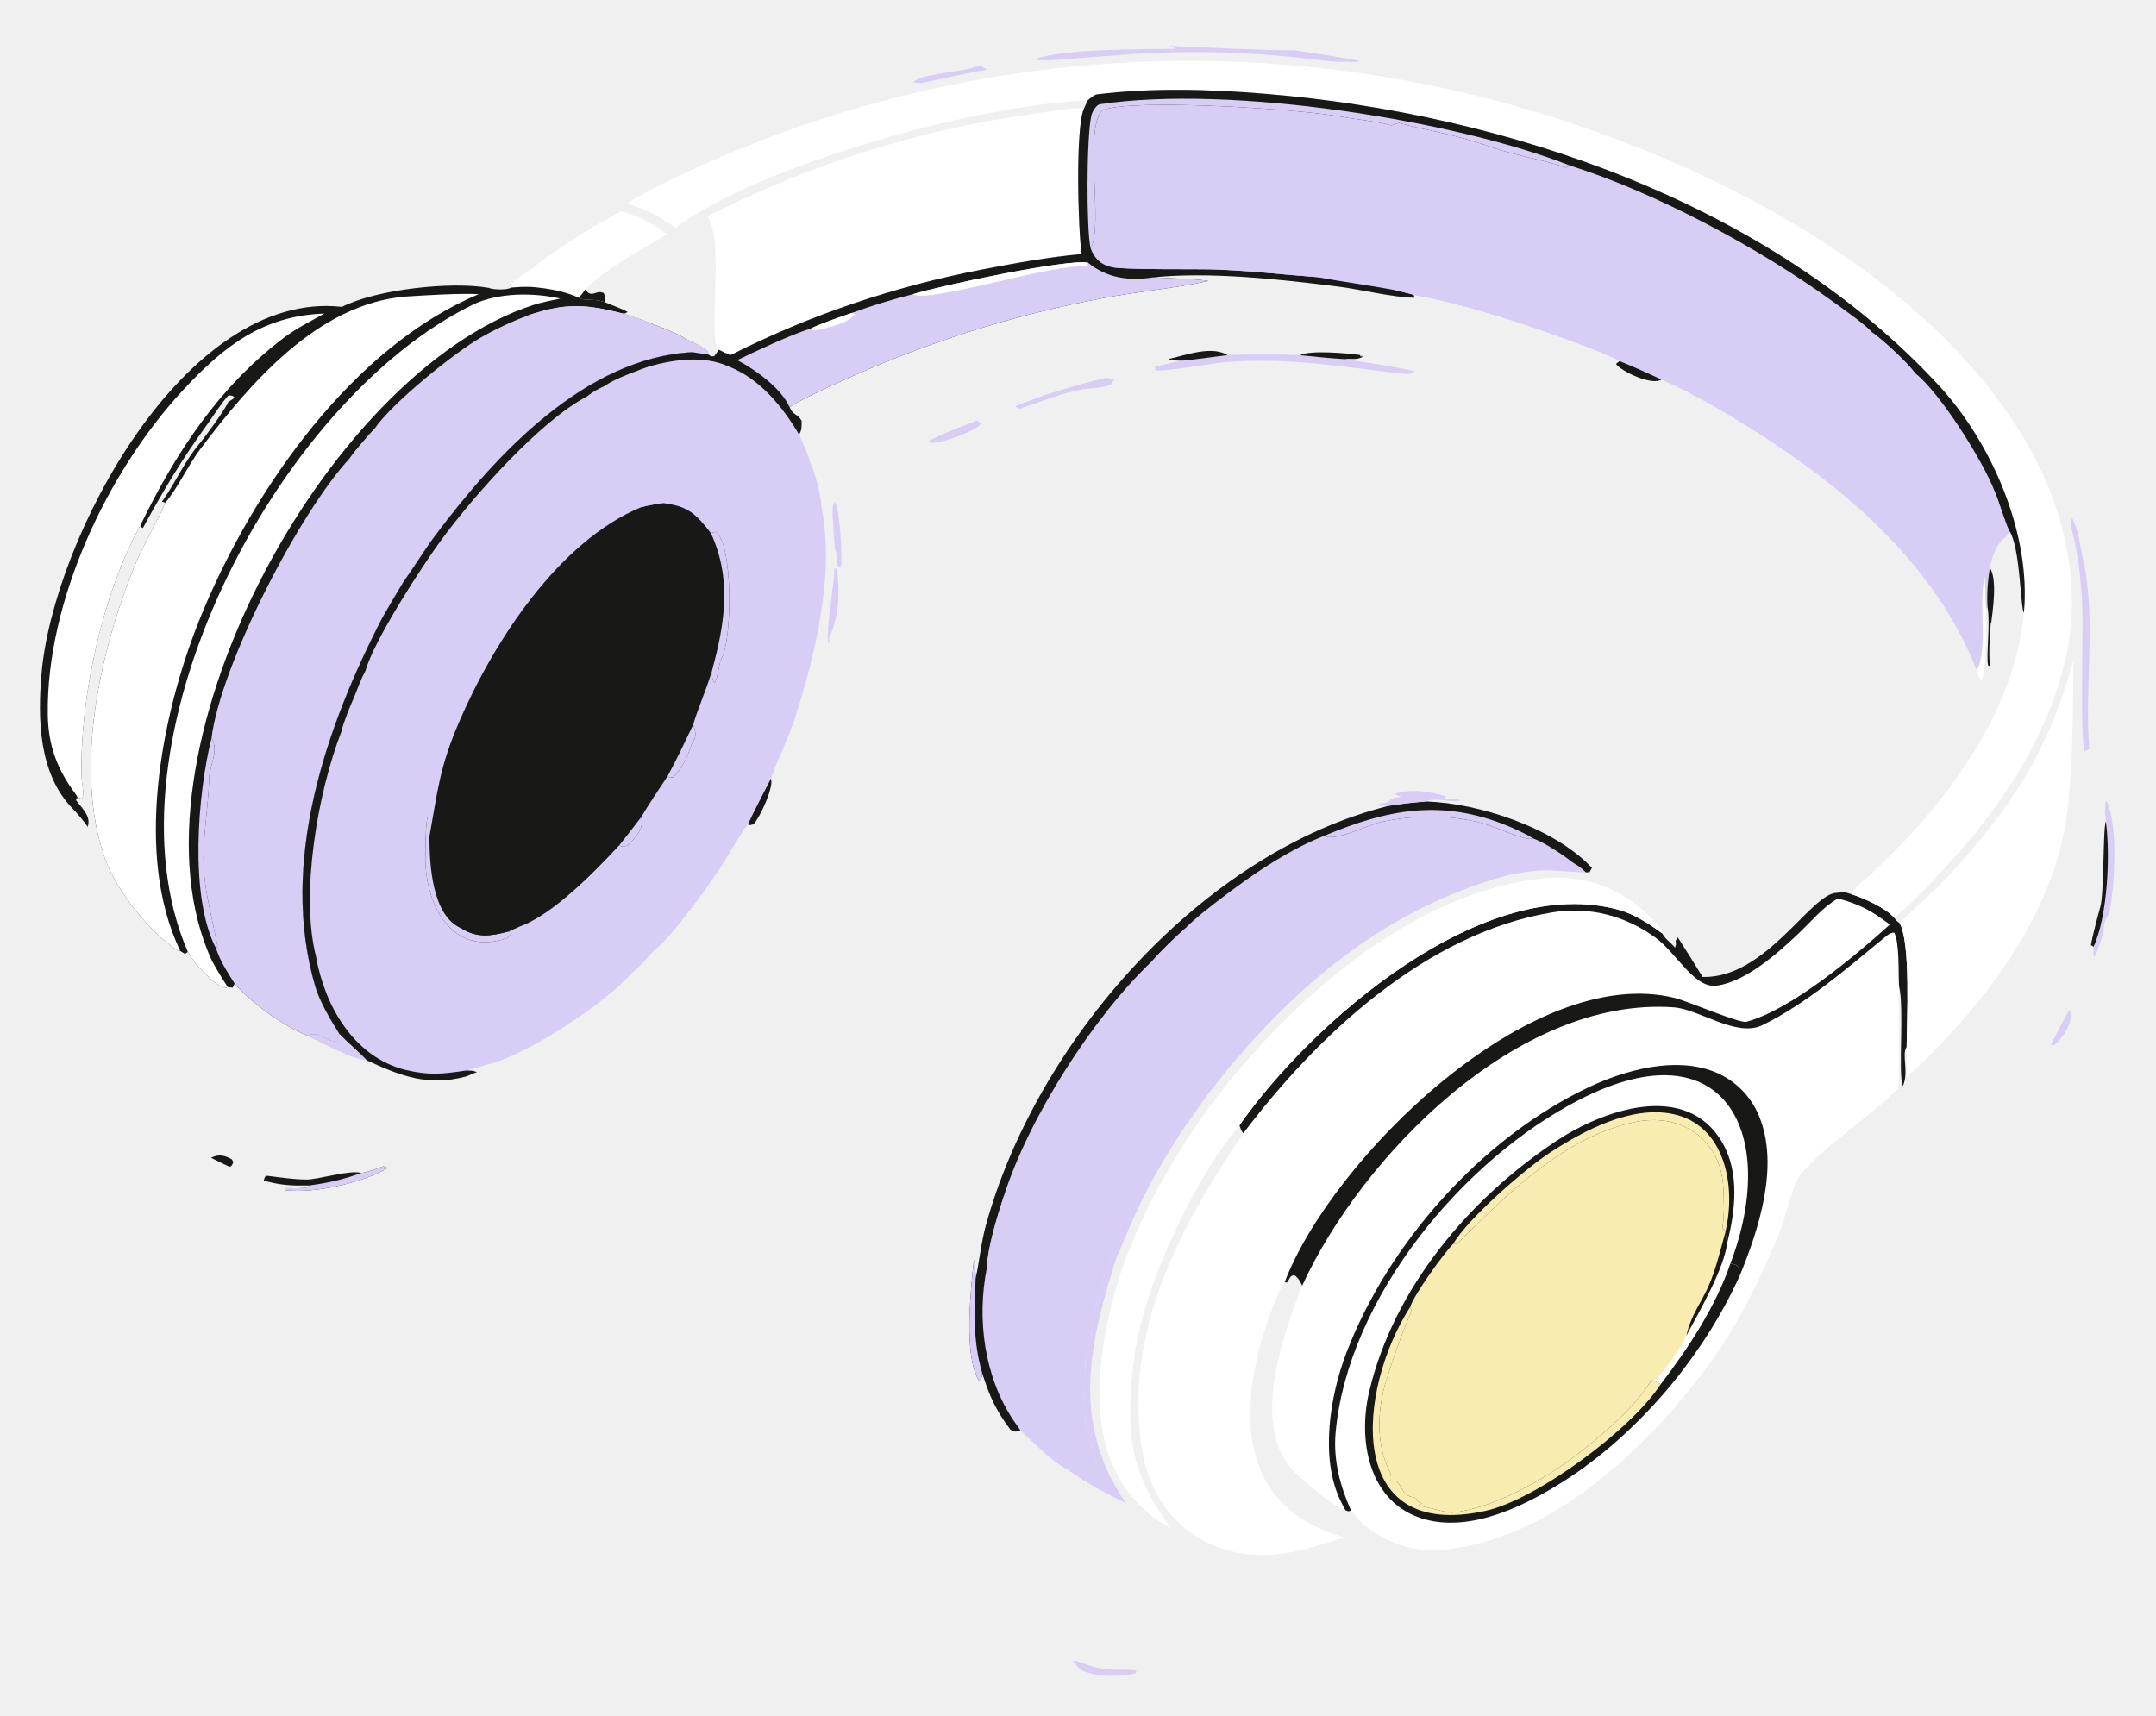
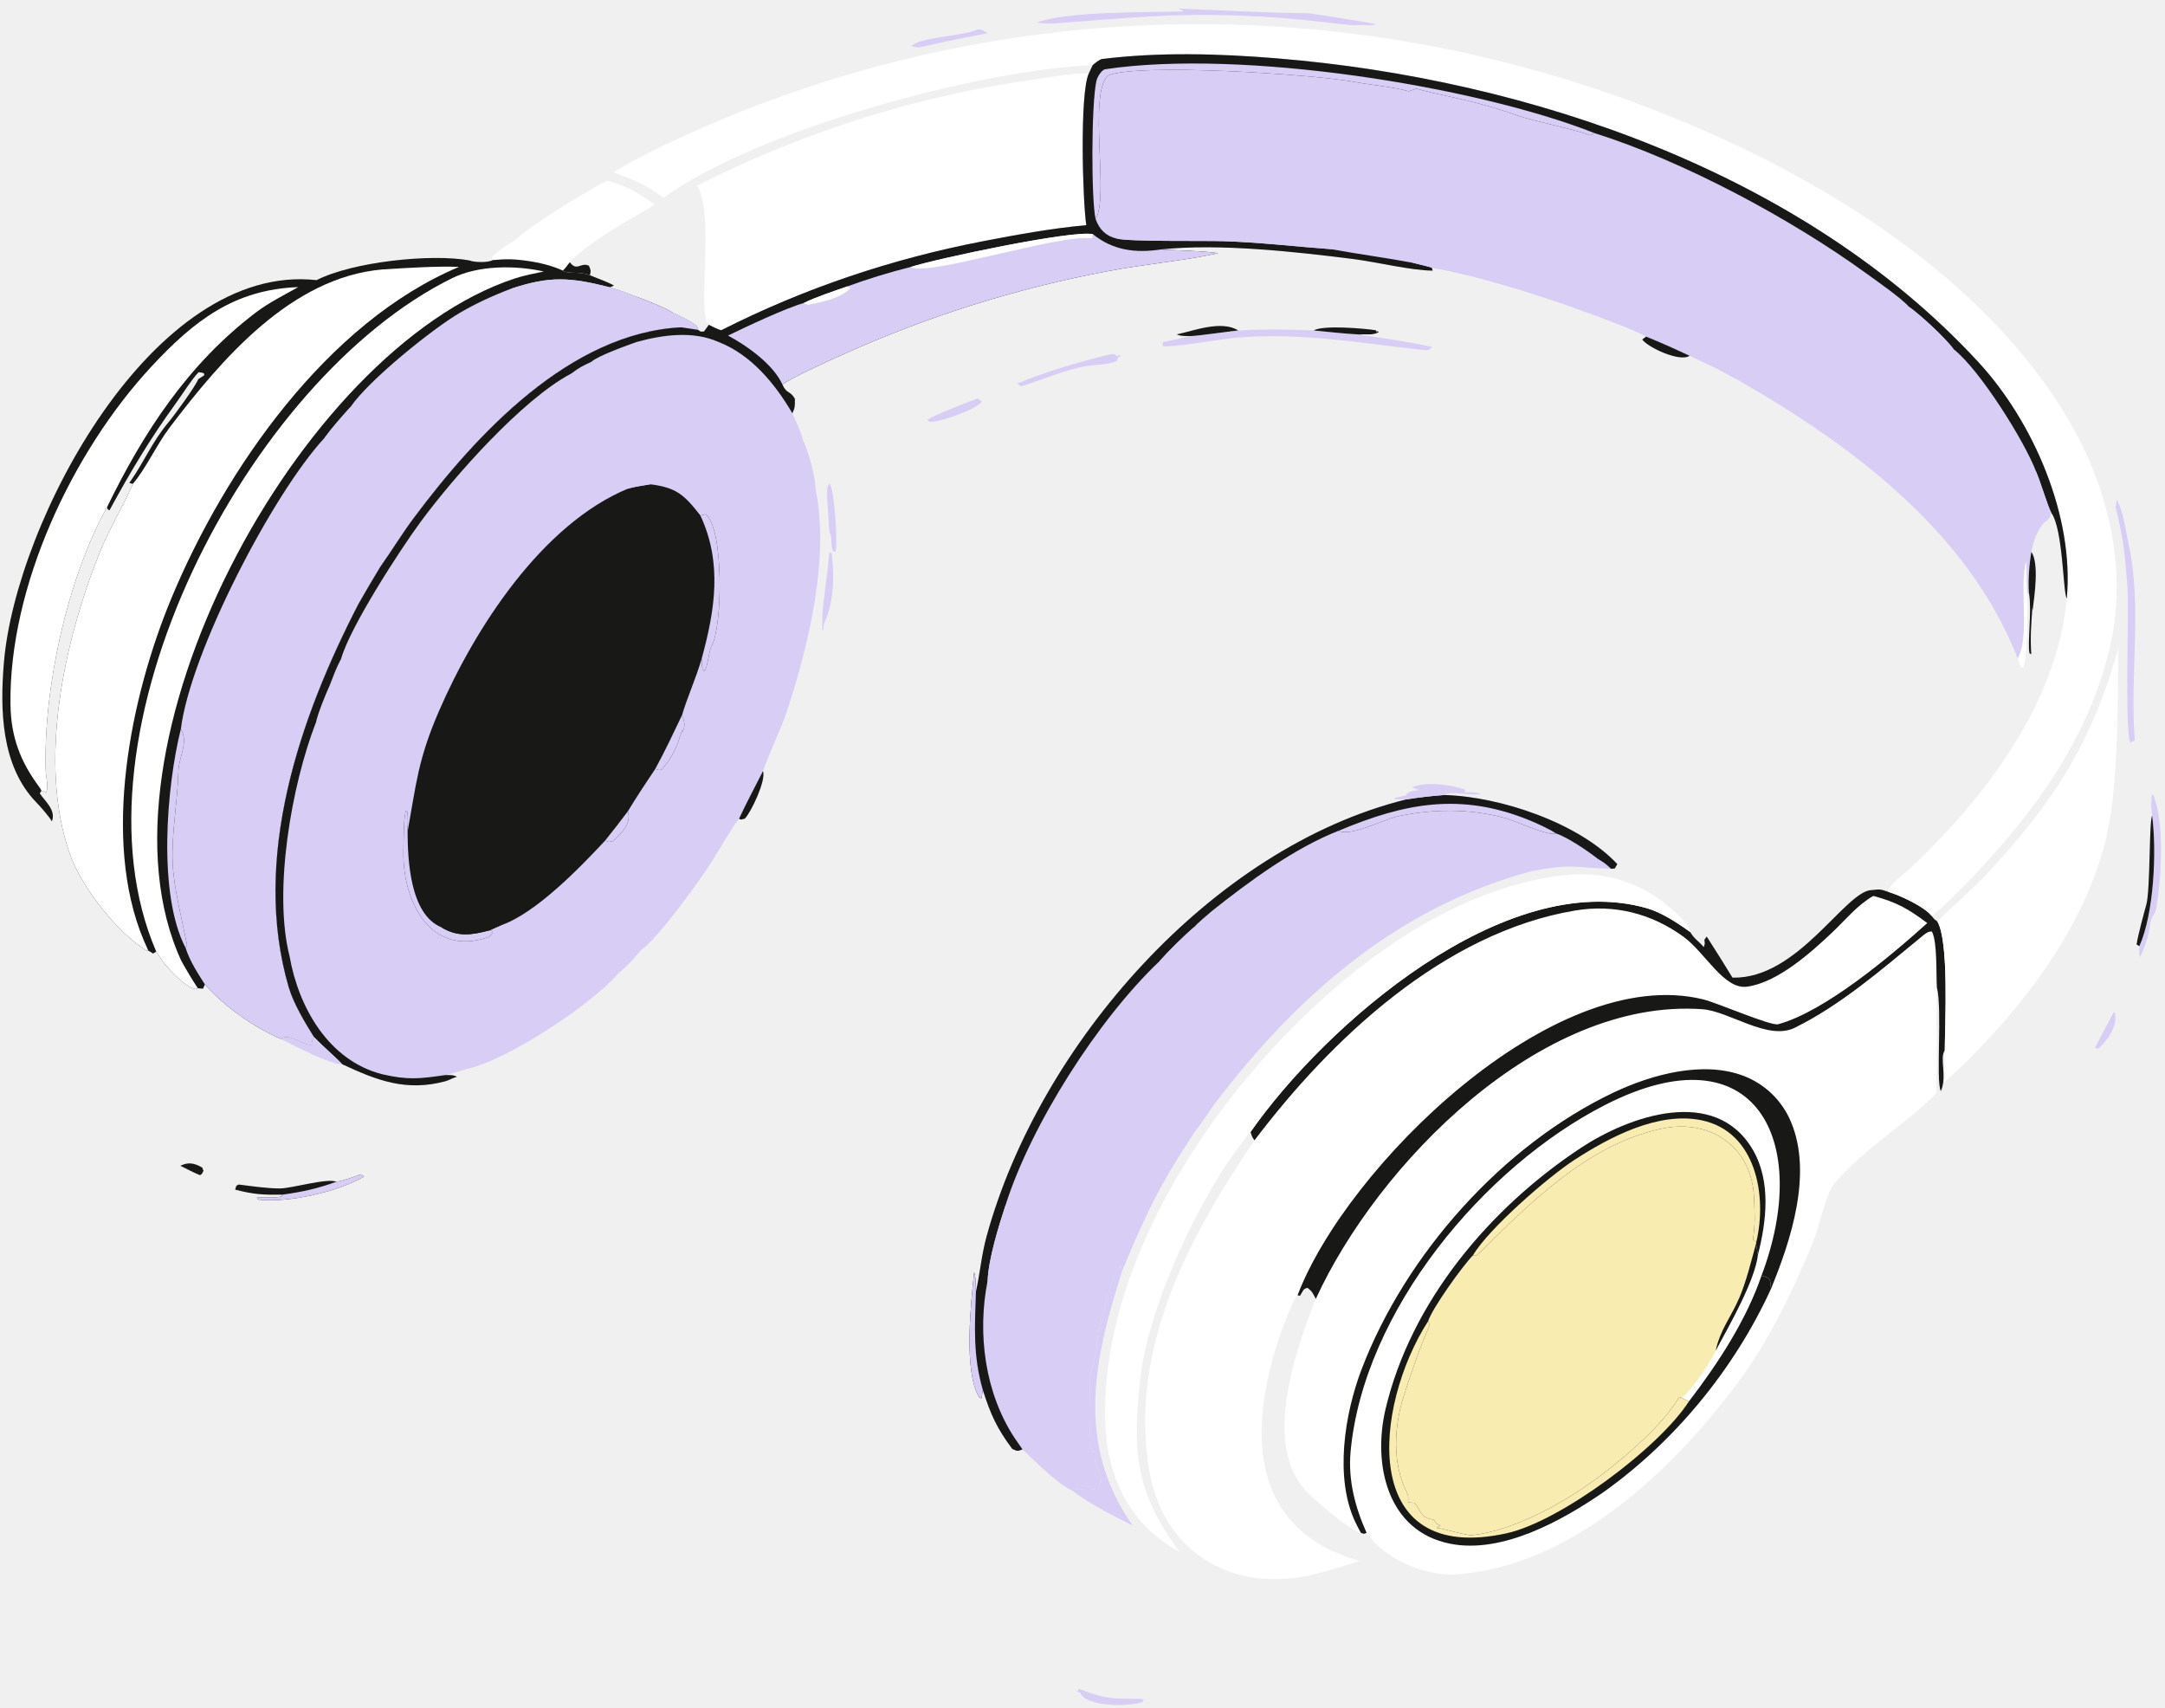
- <svg xmlns="http://www.w3.org/2000/svg" viewBox="0 0 914.7 728.1" width="914.7" height="728.1" fill="none">
-   <g transform="translate(-501.1, -4823.6)">
+ <svg xmlns="http://www.w3.org/2000/svg" viewBox="0 0 882.7 696.1" width="882.7" height="696.1" fill="none">
+   <g transform="translate(-517.1, -4839.6)">
    <path d="M1053.56 5369.12C1078.68 5314.31 1144.95 5246.31 1211.15 5251.01C1222.19 5251.79 1237.84 5263.99 1248.86 5258.56C1267.63 5249.31 1284.16 5234.9 1300.25 5221.71C1301.88 5220.37 1303.03 5219.25 1304.74 5219.32C1307.02 5223.41 1306.44 5236.42 1306.79 5242.05C1306.39 5256.43 1307.18 5271.09 1306.48 5285.35C1293.44 5298.5 1276.56 5308.17 1264.85 5322.22C1261.72 5325.97 1258.34 5340.97 1256.15 5346.33C1248.18 5365.79 1238.22 5386.31 1225.6 5403.3C1198.79 5439.41 1157.08 5478.73 1109.99 5481.44C1099.02 5481.83 1085.66 5476.6 1077.92 5468.76C1076.61 5467.42 1075.4 5465.99 1074.28 5464.47C1072.76 5465.01 1073.55 5464.99 1071.92 5464.43C1067.77 5463.78 1052.16 5450.45 1049.02 5446.79C1046.9 5444.35 1045.19 5441.59 1043.93 5438.6C1035.52 5418.58 1046.05 5388.03 1053.56 5369.12Z" fill="white" />
    <path d="M1117.68 5351.29L1118.32 5351.57C1119.63 5351.12 1119.18 5351.46 1119.99 5350.65C1141.03 5329.8 1164.56 5306.14 1194.48 5299.73C1214.76 5295.38 1231.42 5307.5 1232.22 5327.67C1232.51 5335.1 1232.81 5337.03 1231.85 5344.91L1233.17 5345.94L1233.07 5346.56C1233.3 5347.94 1233.54 5349.75 1233.84 5351.07C1232.62 5361.75 1222.07 5380.08 1216.59 5390.23C1214.87 5394.37 1206.43 5406.92 1202.77 5409.46L1202.07 5409.25C1200.99 5410.15 1201.46 5409.6 1200.74 5410.72C1194.01 5421.25 1180.46 5432.82 1170.42 5440.57C1156.69 5451.17 1134.66 5463.74 1117.15 5465.4C1115.14 5465.6 1106.83 5463.04 1103.45 5462.54L1102.79 5462.45L1104.36 5461.45C1102.23 5460.45 1103.09 5461.17 1101.75 5459.17C1096.11 5458.09 1097.24 5456.67 1093.84 5452.23L1091.18 5452.06C1091.31 5450.19 1091.42 5449.4 1090.56 5447.67C1084.76 5436.26 1085.47 5421.26 1089.27 5409.24C1092.01 5400.59 1096.19 5388.1 1100.05 5379.8L1099.38 5378.16C1101.1 5372.84 1113.31 5355.81 1117.68 5351.29Z" fill="#F9ECB0" />
    <path d="M1216.59 5390.23C1218.53 5381.39 1222.84 5376.59 1226.26 5368.61C1229.13 5361.89 1231.1 5353.67 1233.07 5346.56C1233.3 5347.94 1233.54 5349.75 1233.84 5351.07C1232.62 5361.75 1222.07 5380.08 1216.59 5390.23Z" fill="#181817" />
    <path d="M1239.18 5364.94C1224.31 5397.54 1199.85 5427.36 1170.56 5448.09C1153.79 5459.59 1129.61 5473.03 1108.51 5468.94C1082.58 5463.9 1076.75 5436.45 1081.98 5414.11C1092.34 5370.19 1124.48 5332.06 1161.69 5307.51C1181.05 5294.74 1216.37 5281.92 1231.78 5308.36C1239.19 5321.09 1237.39 5337.25 1233.84 5351.07C1233.54 5349.75 1233.3 5347.94 1233.07 5346.56L1233.17 5345.94L1231.85 5344.91C1232.81 5337.03 1232.51 5335.1 1232.22 5327.67C1231.42 5307.5 1214.76 5295.39 1194.48 5299.73C1164.55 5306.14 1141.03 5329.8 1119.99 5350.65C1119.18 5351.46 1119.63 5351.12 1118.32 5351.57L1117.68 5351.29C1113.31 5355.81 1101.09 5372.84 1099.38 5378.16L1100.05 5379.8C1096.19 5388.1 1092.01 5400.59 1089.27 5409.24C1085.47 5421.26 1084.76 5436.26 1090.56 5447.67C1091.42 5449.4 1091.31 5450.2 1091.18 5452.06L1093.84 5452.23C1097.24 5456.67 1096.11 5458.09 1101.75 5459.17C1103.08 5461.17 1102.23 5460.45 1104.36 5461.45L1102.79 5462.45L1103.45 5462.54C1106.83 5463.04 1115.13 5465.6 1117.15 5465.4C1134.66 5463.74 1156.69 5451.17 1170.42 5440.57C1180.46 5432.82 1194.01 5421.25 1200.74 5410.72C1201.45 5409.6 1200.99 5410.15 1202.07 5409.25L1202.77 5409.47L1205.69 5410.9C1217.41 5395.64 1229.06 5377.85 1235.27 5359.66C1239.21 5360.62 1238.72 5360.84 1239.18 5364.94Z" fill="#181817" />
    <path d="M1099.38 5378.16L1100.05 5379.8C1096.19 5388.1 1092.01 5400.59 1089.27 5409.24C1085.47 5421.26 1084.76 5436.26 1090.56 5447.67C1091.42 5449.4 1091.31 5450.19 1091.18 5452.06L1093.84 5452.23C1097.24 5456.67 1096.11 5458.09 1101.75 5459.17C1103.09 5461.17 1102.23 5460.45 1104.36 5461.45L1102.79 5462.45L1103.45 5462.54C1106.83 5463.04 1115.13 5465.6 1117.15 5465.4C1134.66 5463.74 1156.69 5451.17 1170.42 5440.57C1180.46 5432.82 1194.01 5421.25 1200.74 5410.72C1201.45 5409.6 1200.99 5410.15 1202.07 5409.25L1202.77 5409.46L1205.69 5410.9C1193.36 5430.02 1153.15 5459.85 1131.38 5464.65C1070.87 5477.98 1077 5412.95 1099.38 5378.16Z" fill="#F9ECB0" />
    <path d="M1117.68 5351.29C1123.93 5340.58 1148.35 5319.31 1159.05 5312.42C1173.3 5303.18 1193.17 5292.64 1210.79 5296.27C1233.05 5300.85 1237.68 5327.02 1233.17 5345.94L1231.85 5344.91C1232.81 5337.03 1232.51 5335.1 1232.22 5327.67C1231.42 5307.5 1214.76 5295.38 1194.48 5299.73C1164.56 5306.14 1141.03 5329.8 1119.99 5350.65C1119.18 5351.46 1119.63 5351.12 1118.32 5351.57L1117.68 5351.29Z" fill="#F9ECB0" />
    <path d="M1071.92 5464.43C1071.17 5463.06 1070.45 5461.67 1069.76 5460.26C1061.1 5442.15 1065.31 5416 1072.22 5397.85C1090.07 5351.02 1129.74 5306.38 1175.13 5284.91C1190.64 5277.57 1211.64 5271.84 1228.17 5278.26C1236.9 5281.64 1243.85 5288.47 1247.39 5297.15C1256.11 5318.18 1247.29 5345.19 1239.18 5364.94C1238.72 5360.84 1239.21 5360.62 1235.27 5359.66C1256.01 5304.89 1233.1 5258.67 1171.67 5289.96C1121.99 5315.25 1072.97 5374.11 1067.75 5431.42C1066.7 5442.98 1069.61 5454.09 1074.28 5464.47C1072.76 5465.01 1073.55 5464.99 1071.92 5464.43Z" fill="#181817" />
    <path d="M1280.24 5202.43C1283.76 5202.09 1283.65 5202.02 1286.95 5203.15C1291.82 5204.64 1301.47 5209.05 1304.62 5212.94C1305.85 5214.42 1305.45 5214.15 1306.97 5215.2C1311.81 5223.3 1310.08 5256.7 1310.01 5267.86C1307.75 5270.73 1311.13 5278.57 1308.39 5284.41C1306.29 5280.12 1309.07 5251.21 1306.79 5242.05C1306.44 5236.42 1307.02 5223.41 1304.74 5219.32C1303.03 5219.25 1301.88 5220.37 1300.25 5221.71C1284.16 5234.9 1267.63 5249.31 1248.86 5258.56C1237.84 5263.99 1222.19 5251.79 1211.15 5251.01C1144.95 5246.31 1078.68 5314.31 1053.56 5369.12C1052.42 5366.96 1052.16 5366.02 1050.15 5364.6C1048.28 5365.12 1048.54 5365.63 1047.14 5367.81L1046.13 5367.64C1043.39 5370.44 1037.71 5387.48 1036.49 5391.75C1025.89 5428.83 1029.83 5464.18 1071.33 5475.92C1064.51 5478.17 1058.58 5480.05 1051.56 5481.66C1019.06 5489.12 990.798 5471.88 985.509 5438.24C977.719 5388.75 1001.85 5343.79 1028.56 5304.48C1027.42 5302.82 1027.66 5303.06 1026.94 5301.08C1057.17 5257.78 1130.61 5193.18 1188.65 5209.86C1194.58 5211.57 1201.3 5215.96 1206.27 5219.6C1207.95 5222.47 1209.65 5223.17 1211.73 5225.68C1212.32 5223.96 1212.16 5224.63 1212 5222.7L1212.95 5221.38C1216.52 5226.92 1220.03 5232.51 1223.46 5238.13C1250.23 5238.83 1269.46 5202.64 1280.24 5202.43Z" fill="white" />
    <path d="M1280.24 5202.43C1283.76 5202.09 1283.65 5202.02 1286.95 5203.15C1291.82 5204.64 1301.47 5209.05 1304.62 5212.94C1305.85 5214.42 1305.45 5214.15 1306.97 5215.2C1311.81 5223.3 1310.08 5256.7 1310.01 5267.86C1307.75 5270.73 1311.13 5278.57 1308.39 5284.41C1306.29 5280.12 1309.07 5251.21 1306.79 5242.05C1306.44 5236.42 1307.02 5223.41 1304.74 5219.32C1303.03 5219.25 1301.88 5220.37 1300.25 5221.71C1284.16 5234.9 1267.63 5249.31 1248.86 5258.56C1237.84 5263.99 1222.19 5251.79 1211.15 5251.01C1144.95 5246.31 1078.68 5314.31 1053.56 5369.12C1052.42 5366.96 1052.16 5366.02 1050.15 5364.6C1048.28 5365.12 1048.54 5365.63 1047.14 5367.81L1046.13 5367.64C1065.85 5315.68 1150.43 5231.89 1211.63 5247.03C1217.28 5248.43 1239.12 5257.91 1242.03 5257.14C1261.18 5252.01 1288.59 5228.8 1302.88 5215.89C1294.92 5209.94 1290.38 5207.41 1280.88 5204.82C1274.37 5208.55 1269.7 5214.42 1264.23 5219.61C1255.52 5227.88 1241.85 5240.12 1229.43 5241.82C1219.95 5243.12 1212.43 5228.01 1203.53 5221.5C1190.5 5212 1175.25 5208.1 1159.3 5210.78C1105.76 5219.75 1059.83 5263.13 1028.56 5304.48C1027.42 5302.82 1027.66 5303.06 1026.94 5301.08C1057.17 5257.78 1130.61 5193.18 1188.65 5209.86C1194.58 5211.57 1201.3 5215.96 1206.27 5219.6C1207.95 5222.47 1209.65 5223.17 1211.73 5225.68C1212.32 5223.96 1212.16 5224.63 1212 5222.7L1212.95 5221.38C1216.52 5226.92 1220.03 5232.51 1223.46 5238.13C1250.23 5238.83 1269.46 5202.64 1280.24 5202.43Z" fill="#181817" />
    <path d="M1106 5163.69C1128.71 5164.31 1160.79 5175.03 1176.49 5191.85L1175.47 5193.63L1173.95 5193.77L1172.78 5193.73C1158.24 5193.19 1157.93 5191.71 1141.99 5194.61C1087.18 5209.18 1046.02 5245.28 1012.34 5289.54C1009.85 5293.07 1006.71 5297.84 1004.13 5301.17C989.878 5322.66 984.575 5333.78 974.679 5357.53L973.984 5355.93C970.991 5356.66 963.924 5383.39 964.237 5388.55C964.442 5391.95 961.811 5396.83 961.64 5400.39C961.375 5405.04 960.666 5428.81 962.595 5431.39L963.828 5431.85C963.733 5433.24 963.631 5434.38 963.447 5435.77L963.522 5435.76C964.667 5437.06 966.405 5443.19 966.323 5444.76L966.03 5443.47L965.369 5443.8L965.069 5446.22C962.765 5447.3 957.51 5446.83 954.866 5446.58L953.973 5447.05C948.139 5444.53 938.774 5434.84 933.99 5430.46C931.795 5431.37 931.713 5431.08 929.805 5430.25C923.487 5421.75 921.026 5416.29 917.823 5406.25C917.646 5407.39 917.462 5408.53 917.257 5409.67L916.332 5409.19C909.853 5398.64 912.998 5370.49 914.273 5358.27C914.998 5359.91 914.92 5364.09 915.004 5366.15C916.671 5358.63 917.284 5351.1 919.39 5343.44C940.812 5265.5 1010.98 5185.18 1090.41 5165.49C1096.02 5164.62 1100.34 5164.11 1106 5163.69Z" fill="#D7CDF5" />
    <path d="M1106 5163.69C1128.71 5164.31 1160.79 5175.03 1176.49 5191.85L1175.47 5193.63L1173.95 5193.77C1171.67 5191.59 1171.2 5191.31 1168.47 5189.65C1164.41 5186.44 1156.25 5180.94 1151.4 5179.29C1148.78 5180.78 1135.06 5174.2 1130.28 5172.95C1116.01 5169.16 1101.01 5169.32 1086.65 5172.46C1081.62 5173.56 1067.27 5180.92 1062.94 5178.23C1044.93 5185.26 1026.28 5198.97 1011.18 5211.01C1010.22 5211.78 1004.7 5216.49 1004.18 5217.35C1000.12 5220.78 993.497 5227.29 989.905 5231.36C964.748 5255.23 937.479 5298.06 927.01 5331.06C924.189 5339.73 920.154 5352.69 919.765 5361.67C915.467 5383.21 918.641 5407.73 931.052 5426.22C932.013 5427.65 932.994 5429.07 933.99 5430.46C931.795 5431.37 931.713 5431.08 929.805 5430.25C923.487 5421.75 921.026 5416.29 917.823 5406.25C917.646 5407.39 917.462 5408.53 917.257 5409.67L916.332 5409.19C909.853 5398.64 912.998 5370.49 914.273 5358.27C914.998 5359.91 914.92 5364.09 915.004 5366.15C916.671 5358.63 917.284 5351.1 919.39 5343.44C940.812 5265.5 1010.98 5185.18 1090.41 5165.49C1096.02 5164.62 1100.34 5164.11 1106 5163.69Z" fill="#181817" />
    <path d="M1062.94 5178.23C1089.79 5166.97 1112.59 5162.54 1140.56 5173.94C1143.37 5175.09 1148.99 5177.62 1151.4 5179.29C1148.78 5180.78 1135.06 5174.2 1130.28 5172.95C1116.01 5169.16 1101.01 5169.32 1086.65 5172.47C1081.62 5173.56 1067.27 5180.92 1062.94 5178.23Z" fill="#D7CDF5" />
    <path d="M917.823 5406.25C917.646 5407.39 917.462 5408.53 917.257 5409.67L916.332 5409.19C909.853 5398.64 912.998 5370.49 914.273 5358.27C914.998 5359.91 914.92 5364.09 915.004 5366.15C914.512 5380.28 913.772 5392.3 917.823 5406.25Z" fill="#D7CDF5" />
    <path d="M927.01 5331.06C927.296 5331.64 927.583 5332.21 927.869 5332.78C925.449 5343.2 924.332 5354.06 921.674 5364.37C921.415 5365.39 920.297 5367.68 920.017 5368.24L919.765 5361.67C920.154 5352.69 924.188 5339.73 927.01 5331.06Z" fill="#D7CDF5" />
    <path d="M1004.18 5217.35C1005.53 5221.97 995.582 5231.22 991.527 5232.7L989.905 5231.36C993.497 5227.29 1000.12 5220.78 1004.18 5217.35Z" fill="#D7CDF5" />
    <path d="M767.154 4909.82C783.947 4899.68 810.057 4888.42 828.41 4881.53C925.701 4844.98 1032.56 4839.58 1133.42 4865.71C1214.14 4886.61 1312.79 4933.56 1358.45 5007.39C1376.57 5036.7 1385.39 5072.14 1376.75 5105.92C1367.63 5141.51 1346.93 5170.05 1322.08 5196.37C1318.16 5200.53 1308.86 5210.03 1304.62 5212.94C1301.47 5209.05 1291.82 5204.64 1286.95 5203.15C1286.64 5200.85 1293.22 5196.09 1295.14 5194.3C1325.82 5165.6 1355.84 5126.73 1359.75 5083.58C1362.85 5050.2 1346.21 5011.6 1323.68 4987.18C1252.52 4910.02 1140.35 4871.81 1037.87 4863.4C1014.29 4861.46 989.748 4860.76 966.486 4863.65C965.375 4863.79 963.399 4865.47 962.601 4866.15C916.097 4868.1 825.59 4892.65 787.634 4920.19C779.582 4914.55 776.347 4913.2 767.154 4909.82Z" fill="white" />
    <path d="M801.271 4915.36C801.854 4915.05 802.441 4914.75 803.034 4914.45C846.19 4892.75 892.1 4878.41 939.885 4871.85C943.566 4871.35 958.137 4868.76 960.952 4869.7C957.285 4877.99 958.492 4921.48 959.998 4931.39C945.74 4932.7 931.659 4935.27 917.653 4937.98C880.6 4945.14 844.914 4957.12 811.266 4974.17C810.769 4974.42 806.766 4972.34 806.092 4972.01C800.926 4967.6 808.836 4926.59 801.271 4915.36Z" fill="white" />
    <path d="M997.893 5472.07C978.195 5461.69 968.613 5442.19 967.754 5420.35C965.696 5367.76 995.521 5313.62 1029.11 5274.73C1060.52 5238.37 1106.15 5201.61 1155.39 5196.32C1172.42 5194.73 1186.91 5199.54 1199.43 5210.91C1201.54 5212.83 1206.12 5216.88 1206.27 5219.6C1201.3 5215.96 1194.58 5211.57 1188.65 5209.86C1130.61 5193.18 1057.17 5257.78 1026.94 5301.08C1007.42 5324.08 985.727 5370.93 982.223 5400.05C978.509 5430.92 979.906 5447.6 997.893 5472.07Z" fill="white" />
    <path d="M1306.97 5215.2C1313.56 5208.64 1320.98 5202.48 1327.33 5195.66C1354.51 5166.46 1370.1 5142.31 1380.78 5103.7C1380.49 5124.72 1380.71 5149.99 1377.82 5170.56C1371.84 5213.06 1341.05 5252.45 1309.93 5280.75L1310.01 5267.86C1310.08 5256.7 1311.81 5223.3 1306.97 5215.2Z" fill="white" />
    <path d="M764.621 4913.25C772.037 4915.21 777.968 4918.34 784.009 4923.11C773.383 4929.29 757.762 4937.76 749.42 4946.48C748.64 4947.49 747.471 4949.16 746.557 4949.91C742.361 4947.91 736.733 4946.59 732.141 4945.96C726.609 4945.15 723.432 4945.15 717.961 4945.63L717.737 4944.26C720.579 4941.45 724.045 4939.42 727.407 4937.21C733.426 4931.53 757.115 4916.88 764.621 4913.25Z" fill="white" />
    <path d="M953.973 5447.05L954.866 5446.58C957.51 5446.83 962.765 5447.3 965.068 5446.22L965.368 5443.8L966.03 5443.47L966.323 5444.76C966.404 5443.19 964.666 5437.06 963.521 5435.76L963.446 5435.77C963.63 5434.38 963.733 5433.24 963.828 5431.85L962.594 5431.39C960.666 5428.81 961.374 5405.04 961.64 5400.39C961.811 5396.83 964.441 5391.95 964.237 5388.55C963.923 5383.39 970.991 5356.66 973.983 5355.93L974.678 5357.53C963.031 5393.84 955.547 5428.19 978.904 5461.48C971.019 5457.56 960.911 5452.44 953.973 5447.05Z" fill="#D7CDF5" />
    <path d="M946.496 4849.2C944.826 4849.16 941.275 4849.23 939.919 4848.72C953.019 4844.11 983.859 4844.71 999.263 4844.29L999.44 4843.89L997.436 4843.09C1015.12 4843.84 1032.95 4844.8 1050.66 4845.02C1051.75 4845.04 1077.23 4849.12 1077.98 4849.43C1076.01 4850.49 1073.61 4849.4 1070.09 4849.9C1066.97 4849.9 1057.84 4848.69 1054.46 4848.34C1044.64 4847.22 1034.79 4846.46 1024.92 4846.06C994.43 4844.77 976.219 4847.01 946.496 4849.2Z" fill="#D7CDF5" />
    <path d="M1379.66 5046.38L1380.19 5043.25C1383.19 5049.59 1383.36 5054.1 1384.89 5060.98C1390.62 5086.74 1385.31 5115.47 1387.5 5141.37L1385.63 5142.33C1383.23 5136.59 1385.29 5088.46 1384.42 5077.78C1383.37 5064.88 1383 5059.96 1379.66 5046.38Z" fill="#D7CDF5" />
    <path d="M1394.17 5168.21L1394.4 5163.86L1394.92 5163.53C1399.8 5174.71 1398.31 5198.38 1396.14 5210.34C1395.84 5212.02 1393.83 5213.6 1393.68 5216.81C1393.54 5219.72 1391.13 5227.28 1389.52 5229.78L1389.29 5228.22L1389.34 5225.31C1395.28 5212.19 1396.48 5186.62 1394.55 5172.15L1394.17 5168.21Z" fill="#D7CDF5" />
    <path d="M1389.34 5225.31L1388.2 5224.61C1388.84 5220.64 1391.1 5212.28 1392.2 5208.28C1393.83 5202.43 1393.29 5174.03 1394.55 5172.15C1396.48 5186.62 1395.28 5212.19 1389.34 5225.31Z" fill="#181817" />
    <path d="M957.305 5528.21C967.27 5531.83 969.185 5532.1 979.524 5532.11C981.446 5532.16 982.237 5532.08 984.111 5532.55L983.103 5532.53L982.973 5533.47C977.834 5535.27 959.793 5535.63 957.544 5529.64L955.929 5529.1L956.576 5528.87L956.822 5528.29L957.305 5528.21Z" fill="#D7CDF5" />
    <path d="M891.772 4858.94L888.656 4858.52C891.137 4854.97 909.03 4854.2 914.182 4852.19C917.127 4851.04 917.352 4851.71 919.745 4853.12C910.387 4854.9 901.061 4856.84 891.772 4858.94Z" fill="#D7CDF5" />
    <path d="M1379.06 5252.02C1381.26 5256.54 1376.36 5264.22 1372.45 5267.1L1371.21 5266.83C1373.77 5261.86 1376.38 5256.92 1379.06 5252.02Z" fill="#D7CDF5" />
    <path d="M749.42 4946.48C752.363 4950.49 753.922 4946.28 757.233 4947.95C757.985 4949.91 758.09 4949.79 757.616 4951.79C752.787 4950.05 749.122 4951.52 746.557 4949.91C747.471 4949.16 748.64 4947.49 749.42 4946.48Z" fill="#181817" />
    <path d="M776.668 4979.01C787.208 4976.1 799.691 4974.36 810.047 4979.01C823.403 4984.2 833.081 4996.04 840.16 5008.08C841.461 5011.14 844.027 5016.23 844.534 5019.25C846.711 5024 849.378 5033.42 849.53 5038.61C855.466 5066.42 846.953 5101.95 838.186 5128.77C835.468 5137.08 831.048 5145.8 828.167 5153.95C825.125 5159.99 821.164 5167.35 818.398 5173.39C815.053 5177.65 810.517 5185.7 807.56 5190.42C802.62 5198.29 785.31 5222.26 778.442 5226.95C775.564 5230.39 772.889 5233.43 769.354 5236.25C758.003 5249.39 723.254 5272.23 707.14 5275.42C704.328 5276.27 701.507 5277.07 698.675 5277.85C688.186 5279.38 683.334 5279.93 672.988 5277.53C651.083 5271.97 638.824 5250.27 635.172 5229.44C628.412 5202.97 635.933 5159.68 645.958 5133.98C646.565 5130.77 649.974 5122.34 651.415 5119.27C652.922 5115.39 654.216 5111.81 656.186 5108.13C659.872 5095.06 680.191 5063.76 688.57 5052.37C702.072 5034.01 730.102 5002.33 750.044 4991.86C753.344 4989.35 754.614 4988.8 758.248 4987.08C760.627 4984.75 773.26 4980.21 776.668 4979.01Z" fill="#D7CDF5" />
    <path d="M645.958 5133.98C648.286 5136.23 647.901 5136.11 646.657 5139.31C644.478 5144.9 643.372 5150.85 641.432 5156.58C634.663 5176.59 635.781 5199.03 635.23 5219.88C635.121 5223.98 638.167 5225.11 635.172 5229.44C628.412 5202.97 635.933 5159.68 645.958 5133.98Z" fill="#D7CDF5" />
    <path d="M672.988 5277.53C673.048 5275.98 672.804 5276.69 673.757 5275.42C680.226 5275.94 686.727 5275.93 693.195 5275.4C697.664 5275.02 701.721 5274.08 706.181 5274.18L707.14 5275.42C704.329 5276.27 701.507 5277.07 698.675 5277.85C688.186 5279.38 683.334 5279.93 672.988 5277.53Z" fill="#D7CDF5" />
    <path d="M776.668 4979.01C787.208 4976.1 799.691 4974.36 810.047 4979.01C809.677 4979.32 808.044 4980.55 807.497 4980.46C799.246 4979.18 790.981 4979.01 782.695 4980.09C779.61 4980.5 779.42 4980.57 776.668 4979.01Z" fill="#D7CDF5" />
    <path d="M844.534 5019.25C846.712 5024 849.378 5033.42 849.53 5038.61C849.325 5041.2 849.808 5046.12 848.94 5047.71C848.085 5046.29 847.238 5037.09 846.864 5034.62C846.314 5030.98 843.777 5022.25 844.534 5019.25Z" fill="#D7CDF5" />
    <path d="M656.186 5108.13L657.704 5109.59C657.65 5113.13 655.508 5118.81 652.486 5120.88L651.416 5119.27C652.922 5115.39 654.216 5111.81 656.186 5108.13Z" fill="#D7CDF5" />
    <path d="M750.044 4991.86C753.345 4989.35 754.614 4988.8 758.248 4987.08L758.962 4988.1C757.21 4991.22 753.651 4994.19 750.044 4991.86Z" fill="#D7CDF5" />
    <path d="M782.267 5037.03C792.816 5038.36 796.052 5041.25 802.654 5049.74L804.804 5049.23C812.186 5054.67 811.782 5094.72 807.25 5102.9C805.982 5105.18 805.693 5111.8 804.219 5113.29C803.007 5111.88 803.368 5110.38 803.201 5108.04C800.86 5116.14 797.088 5124.43 795.19 5131.09C796.07 5133.68 796.722 5135.5 795.357 5138.09L795.278 5137.17C792.76 5144.62 791.885 5147.42 786.844 5153.39C785.08 5153.52 785.936 5153.64 784.275 5153.02C780.693 5158.35 776.361 5164.88 773.078 5170.35C774.67 5175.26 770.488 5179.29 767.087 5182.45C764.849 5182.92 765.899 5183.01 763.816 5182.27C753.601 5193.25 735.655 5211.8 721.448 5216.77C720.59 5217.15 717.442 5218.45 716.81 5218.83L717.929 5219.15L717.996 5219.96C717.654 5220.32 716.585 5221.5 716.182 5221.64C692.142 5229.92 681.067 5206.39 681.586 5186.34C681.698 5182.03 681.577 5174.04 682.534 5170.17L683.225 5170.56C682.979 5173.84 683.038 5175.33 683.281 5178.63C686.801 5159.17 687.535 5149.22 695.955 5129.75C710.749 5095.52 738.099 5053.34 773.098 5038.81C775.7 5038.01 779.491 5037.51 782.267 5037.03Z" fill="#181817" />
    <path d="M802.654 5049.74L804.805 5049.23C812.187 5054.67 811.782 5094.72 807.25 5102.9C805.982 5105.18 805.693 5111.8 804.219 5113.29C803.007 5111.88 803.369 5110.38 803.202 5108.04C808.649 5088.13 811.639 5069.02 802.654 5049.74Z" fill="#D7CDF5" />
    <path d="M716.81 5218.83L717.929 5219.15L717.996 5219.96C717.654 5220.32 716.585 5221.5 716.182 5221.64C692.142 5229.92 681.067 5206.39 681.586 5186.33C681.698 5182.03 681.577 5174.04 682.534 5170.17L683.225 5170.56C682.979 5173.84 683.038 5175.33 683.281 5178.63C683.332 5190.03 684.226 5212.25 696.954 5217.57C703.716 5221.71 709.44 5220.77 716.81 5218.83Z" fill="#D7CDF5" />
    <path d="M784.275 5153.02C788.244 5145.75 791.625 5138.56 795.19 5131.09C796.071 5133.68 796.722 5135.5 795.358 5138.09L795.278 5137.17C792.76 5144.62 791.885 5147.42 786.844 5153.39C785.08 5153.52 785.936 5153.64 784.275 5153.02Z" fill="#D7CDF5" />
    <path d="M696.955 5217.57C696.538 5217.78 720.62 5216.26 721.449 5216.77C720.59 5217.15 717.442 5218.45 716.811 5218.83C709.441 5220.77 703.716 5221.71 696.955 5217.57Z" fill="#181817" />
    <path d="M773.078 5170.35C774.67 5175.26 770.489 5179.29 767.088 5182.45C764.849 5182.92 765.899 5183.01 763.816 5182.27C766.96 5178.35 770.048 5174.37 773.078 5170.35Z" fill="#D7CDF5" />
    <path d="M780.196 5040.3C782.517 5040.5 784.73 5040.47 786.821 5041.33L784.269 5042.13C781.162 5042.19 778.686 5042.47 775.707 5041.63C777.656 5040.42 777.827 5040.66 780.196 5040.3Z" fill="#181817" />
    <path d="M773.098 5038.81C771.546 5038.79 771.521 5038.81 770.036 5038.39C768.915 5036.5 769.186 5037.53 769.522 5035.11C772.992 5032.54 786.274 5032.11 788.479 5036.16C787.03 5037.19 785.758 5036.61 783.442 5036.43L782.267 5037.03C779.491 5037.51 775.7 5038.01 773.098 5038.81Z" fill="#D7CDF5" />
    <path d="M646.168 4953.8C660.969 4946.28 692.871 4942.92 708.501 4945.76C710.361 4946.59 716.237 4946.73 717.961 4945.63C723.432 4945.15 726.609 4945.15 732.141 4945.96C736.733 4946.59 742.361 4947.91 746.557 4949.91C749.122 4951.52 752.787 4950.05 757.616 4951.79C760.846 4953.17 764.447 4954.34 767.42 4955.99L765.838 4956.74C769.187 4957.87 773.39 4959.25 776.638 4960.6C779.513 4961.52 789.561 4965.54 791.707 4967.26C795.255 4968.96 798.265 4970.15 801.282 4972.67L801.755 4974.08L794.806 4973.03C749.533 4975.37 711.427 5016.45 685.756 5050.82C680.998 5057.19 676.798 5064.16 672.177 5070.65C669.141 5075.64 666.178 5080.67 663.289 5085.75C639.353 5131.98 619.445 5189.56 634.838 5242.12C636.742 5248.62 641.537 5256.67 645.155 5262.39C644.221 5264.35 644.375 5263.34 644.689 5265.51C640.475 5266.34 635.617 5260.54 631.58 5263.13C620.602 5258.38 608.535 5249.87 600.636 5240.91L599.864 5242.66L597.746 5242.46L596.742 5242.82C593.45 5242.05 590.009 5238.56 587.62 5236.23C584.161 5232.78 583.442 5231.59 580.806 5227.54L579.513 5228.32L577.528 5227.07L576.84 5227.09C565.042 5219.94 550.369 5201.33 545.637 5187.92C532.34 5150.24 543.308 5100.67 557.896 5064.49C561.692 5055.07 567.049 5046.49 570.988 5037.49L571.257 5036.86L569.808 5036.46L570.382 5035.65C575.682 5028.11 579.296 5019.49 585.58 5012.01C588.156 5008.95 596.894 4997 597.923 4994.17L600.346 4992.6L600.342 4991.89C599.299 4991.34 599.312 4991.5 598.058 4991.34C595.392 4994.04 591.249 5000.62 588.867 5003.9C578.242 5018.55 570.324 5031.84 561.717 5047.66C560.763 5047.02 561.092 5047.45 560.737 5046.35C544.424 5075.81 534.754 5120.33 535.737 5153.73C535.808 5156.14 536.996 5160.66 535.924 5162.51L533.994 5161.96L533.324 5163.05C535.393 5166.16 540.092 5169.89 538.227 5174.46C537.537 5172.91 533.521 5168.36 531.985 5166.78C517.475 5151.9 517.076 5128.81 518.703 5109.55C523.53 5052.41 579.389 4946.36 646.168 4953.8Z" fill="#181817" />
    <path d="M725.526 4957.27C741.499 4952.01 749.586 4952.62 765.839 4956.74C769.187 4957.87 773.39 4959.25 776.639 4960.6C779.513 4961.52 789.561 4965.54 791.707 4967.26C795.255 4968.96 798.265 4970.15 801.282 4972.67L801.756 4974.08L794.806 4973.03C749.534 4975.37 711.427 5016.45 685.756 5050.82C680.998 5057.19 676.798 5064.16 672.177 5070.65C669.142 5075.64 666.179 5080.67 663.29 5085.75C639.353 5131.98 619.445 5189.56 634.839 5242.12C636.743 5248.62 641.538 5256.67 645.155 5262.39C644.221 5264.35 644.376 5263.34 644.689 5265.51C640.475 5266.34 635.618 5260.54 631.581 5263.13C620.603 5258.38 608.535 5249.87 600.636 5240.91C597.512 5235.99 594.599 5231.59 592.759 5226L593.374 5224.92C591.331 5214.48 587.929 5201.66 587.49 5191.4C586.967 5179.19 589.561 5166.12 589.837 5153.89C589.965 5148.22 594.14 5142.22 590.84 5136.76C594.703 5105.7 628.191 5041 649.43 5018.08C652.407 5014 656.601 5009.25 659.996 5005.52C667.292 4994.74 693.353 4973.65 704.782 4967C711.304 4963.2 718.458 4959.93 725.526 4957.27Z" fill="#D7CDF5" />
    <path d="M725.526 4957.27C741.499 4952.01 749.586 4952.62 765.839 4956.74C769.187 4957.87 773.39 4959.25 776.639 4960.6C773.689 4963.21 772.326 4961.64 768.131 4960.43C758.449 4957.51 748.904 4955.77 738.78 4956.91C734.408 4957.41 728.792 4960.36 725.526 4957.27Z" fill="#D7CDF5" />
    <path d="M659.996 5005.52L660.461 5007.07C658.102 5011.25 656.636 5016.62 652.38 5018.37C651.056 5018.36 650.515 5018.54 649.43 5018.09C652.407 5014 656.602 5009.25 659.996 5005.52Z" fill="#D7CDF5" />
    <path d="M791.707 4967.26C795.255 4968.96 798.265 4970.15 801.282 4972.67L801.756 4974.08L794.806 4973.03C793.652 4972.04 787.458 4972.08 785.292 4971.92C787.965 4971.36 789.111 4972.55 790.877 4971.14L790.07 4968.36L791.707 4967.26Z" fill="#D7CDF5" />
    <path d="M571.257 5036.86C576.612 5030.57 581.008 5020.82 586.279 5013.87C607.382 4986.06 635.825 4952.64 673.016 4949.44C681.532 4948.89 695.826 4948 704.262 4948.4C650.441 4970.95 608.741 5031.09 586.942 5083.56C570.314 5123.57 558.426 5181.66 575.666 5222.83C576.263 5224.26 576.884 5225.67 577.528 5227.07L576.84 5227.09C565.042 5219.94 550.369 5201.33 545.637 5187.92C532.34 5150.24 543.308 5100.67 557.896 5064.49C561.692 5055.07 567.049 5046.49 570.988 5037.49L571.257 5036.86Z" fill="white" />
    <path d="M580.807 5227.54C542.708 5139.26 617.941 4994.04 701.501 4952.97C712.269 4947.68 727.295 4947.7 738.82 4950.28C735.083 4951.05 730.599 4951.93 727.02 4953.11C638.578 4982.18 551.441 5145.38 590.996 5231.23C593.293 5235.37 595.151 5238.51 597.747 5242.46L596.742 5242.82C593.45 5242.05 590.01 5238.56 587.621 5236.23C584.161 5232.78 583.443 5231.59 580.807 5227.54Z" fill="white" />
    <path d="M533.995 5161.96C533.571 5161.11 533.646 5161.16 533.139 5160.48C525.423 5150.1 521.567 5140.05 521.373 5126.9C520.662 5078.93 546.53 5023.83 578.793 4989.08C596.349 4970.16 612.771 4957.59 638.713 4956.64C632.929 4959.88 626.717 4962.97 621.467 4966.95C593.758 4987.98 575.638 5015.76 560.738 5046.35C544.424 5075.81 534.754 5120.33 535.737 5153.73C535.808 5156.14 536.996 5160.66 535.924 5162.51L533.995 5161.96Z" fill="white" />
    <path d="M590.84 5136.76C594.14 5142.22 589.965 5148.22 589.837 5153.89C589.561 5166.12 586.967 5179.19 587.49 5191.4C587.929 5201.66 591.331 5214.48 593.374 5224.92L592.759 5226C581.357 5204.25 584.915 5160.33 590.84 5136.76Z" fill="#D7CDF5" />
    <path d="M962.601 4866.15C963.399 4865.47 965.375 4863.79 966.486 4863.65C989.748 4860.76 1014.29 4861.46 1037.87 4863.4C1140.35 4871.81 1252.52 4910.02 1323.68 4987.18C1346.21 5011.6 1362.86 5050.2 1359.75 5083.58C1358.19 5081.22 1358.28 5055.15 1353.4 5048.59C1352.75 5050.92 1352.71 5050.74 1350.85 5052.35C1347.97 5055.03 1345.87 5060.8 1345.32 5064.57C1344.44 5069.72 1343.92 5076.29 1344.36 5081.48L1343.63 5081.6C1343.89 5086.31 1344.06 5109.08 1341.9 5112.14C1340.31 5111.32 1340.53 5110.37 1339.74 5108.01C1319.57 5056.29 1271.78 5020.81 1225.2 4994.22L1218.32 4990.51C1214.22 4988.51 1210.1 4986.56 1205.96 4984.64C1199.85 4981.77 1194.51 4979.34 1188.21 4976.81C1184.03 4974.26 1168.19 4968.52 1163.09 4966.61C1146.34 4960.33 1118.39 4951.58 1100.87 4948.74L1101.22 4949.92C1092.44 4949.87 1078.23 4946.38 1068.98 4945.21C1045.07 4942.2 1014.2 4938.75 990.3 4941.3C997.736 4941.74 1006.64 4941.78 1013.77 4942.79L1012.76 4943.02C1000.18 4945.84 983.13 4947.36 969.117 4950.09C931.59 4957.09 895.039 4968.59 860.265 4984.34C854.671 4986.83 840.938 4993.04 836.067 4996.3C837.826 5000.32 839.256 4998.73 841.182 5002.17C841.158 5005.01 841.336 5005.61 840.16 5008.08C833.081 4996.04 823.403 4984.2 810.047 4979.01C799.691 4974.36 787.208 4976.1 776.668 4979.01C773.26 4980.21 760.627 4984.75 758.248 4987.08C754.614 4988.8 753.344 4989.35 750.044 4991.86C730.102 5002.33 702.072 5034.01 688.57 5052.37C680.191 5063.76 659.872 5095.06 656.186 5108.13C654.216 5111.81 652.922 5115.39 651.415 5119.27C649.974 5122.34 646.565 5130.77 645.958 5133.98C635.933 5159.68 628.412 5202.97 635.172 5229.44C638.824 5250.27 651.083 5271.97 672.988 5277.53C683.334 5279.93 688.186 5279.38 698.675 5277.85C700.832 5277.92 701.559 5277.68 703.41 5278.54C701.54 5279.05 700.161 5279.98 698.662 5280.38C682.777 5284.66 670.899 5280.1 656.629 5273.44C653.397 5270 648.923 5266.34 645.155 5262.39C641.537 5256.67 636.743 5248.62 634.838 5242.12C619.445 5189.56 639.353 5131.98 663.29 5085.75C666.179 5080.67 669.141 5075.64 672.177 5070.65C676.798 5064.16 680.998 5057.19 685.756 5050.82C711.427 5016.45 749.534 4975.37 794.806 4973.03L801.756 4974.08C803.164 4975.06 802.407 4974.77 804.134 4974.73L806.092 4972.01C806.766 4972.34 810.769 4974.42 811.265 4974.17C844.913 4957.12 880.6 4945.14 917.652 4937.98C931.658 4935.27 945.74 4932.7 959.998 4931.39C958.492 4921.48 957.285 4877.99 960.952 4869.7L962.601 4866.15Z" fill="#D7CDF5" />
    <path d="M962.601 4866.15C963.399 4865.47 965.375 4863.79 966.486 4863.65C989.748 4860.76 1014.29 4861.46 1037.87 4863.4C1140.35 4871.81 1252.52 4910.02 1323.68 4987.18C1346.21 5011.6 1362.86 5050.2 1359.75 5083.58C1358.19 5081.22 1358.28 5055.15 1353.4 5048.59C1351.92 5045.69 1349.19 5036.42 1347.24 5031.83C1342.66 5019.7 1324.31 4990.27 1313.58 4981.92C1310.3 4977.37 1300.05 4967.93 1295.4 4964.66C1292.55 4961.3 1281.89 4953.86 1277.89 4950.96C1247.13 4928.66 1203.48 4905.28 1167.19 4893.85C1166.61 4894.15 1166.03 4894.44 1165.45 4894.74C1158.18 4892.03 1142.15 4888.96 1135.64 4886.64C1122.8 4882.08 1113.95 4880.26 1100.95 4877.4C1098.93 4876.95 1096.6 4876.28 1094.59 4875.74L1091.46 4876.82C1085.42 4875.04 1075.88 4874.24 1070.04 4873.11C1053.58 4869.93 980.888 4865.17 968.776 4870.4C960.659 4878.53 969.458 4919.99 963.787 4928.89C965.28 4933.06 967.945 4935.86 972.389 4936.86C977.555 4938.18 1007.74 4937.67 1015.67 4937.91C1031.09 4938.39 1044.85 4940.08 1060.03 4941.2C1071.01 4943.22 1082.13 4944.67 1093.07 4946.72C1094.74 4947.2 1099.98 4948.32 1100.87 4948.74L1101.22 4949.92C1092.44 4949.87 1078.23 4946.38 1068.98 4945.21C1045.07 4942.2 1014.2 4938.75 990.3 4941.3C997.736 4941.74 1006.64 4941.78 1013.77 4942.79L1012.76 4943.02C1000.18 4945.84 983.13 4947.36 969.117 4950.09C931.59 4957.09 895.039 4968.59 860.265 4984.34C854.671 4986.83 840.938 4993.04 836.067 4996.3C837.826 5000.32 839.256 4998.73 841.182 5002.17C841.158 5005.01 841.336 5005.61 840.16 5008.08C833.081 4996.04 823.403 4984.2 810.047 4979.01C799.691 4974.36 787.208 4976.1 776.668 4979.01C773.26 4980.21 760.627 4984.75 758.248 4987.08C754.614 4988.8 753.344 4989.35 750.044 4991.86C730.102 5002.33 702.072 5034.01 688.57 5052.37C680.191 5063.76 659.872 5095.06 656.186 5108.13C654.216 5111.81 652.922 5115.39 651.415 5119.27C649.974 5122.34 646.565 5130.77 645.958 5133.98C635.933 5159.68 628.412 5202.97 635.172 5229.44C638.824 5250.27 651.083 5271.97 672.988 5277.53C683.334 5279.93 688.186 5279.38 698.675 5277.85C700.832 5277.92 701.559 5277.68 703.41 5278.54C701.54 5279.05 700.161 5279.98 698.662 5280.38C682.777 5284.66 670.899 5280.1 656.629 5273.44C653.397 5270 648.923 5266.34 645.155 5262.39C641.537 5256.67 636.743 5248.62 634.838 5242.12C619.445 5189.56 639.353 5131.98 663.29 5085.75C666.179 5080.67 669.141 5075.64 672.177 5070.65C676.798 5064.16 680.998 5057.19 685.756 5050.82C711.427 5016.45 749.534 4975.37 794.806 4973.03L801.756 4974.08C803.164 4975.06 802.407 4974.77 804.134 4974.73L806.092 4972.01C806.766 4972.34 810.769 4974.42 811.265 4974.17C844.913 4957.12 880.6 4945.14 917.652 4937.98C931.658 4935.27 945.74 4932.7 959.998 4931.39C958.492 4921.48 957.285 4877.99 960.952 4869.7L962.601 4866.15Z" fill="#181817" />
    <path d="M888.373 4948.44C898.929 4945.04 954.307 4933.3 962.676 4935.05C970.828 4941.66 980.008 4942.85 990.3 4941.3C997.736 4941.74 1006.64 4941.78 1013.77 4942.79L1012.76 4943.02C1000.18 4945.84 983.13 4947.36 969.117 4950.09C931.59 4957.09 895.04 4968.59 860.265 4984.34C854.671 4986.83 840.938 4993.04 836.067 4996.3C832.376 4988.14 821.646 4980.51 813.909 4976.4C821.042 4972.92 837.445 4965.19 844.724 4963.16C849.286 4960.83 857.564 4958.11 862.62 4956.33C871.063 4953.26 879.659 4950.62 888.373 4948.44Z" fill="#D7CDF5" />
    <path d="M888.373 4948.44C898.929 4945.04 954.307 4933.3 962.676 4935.05L962.377 4936.77C949.311 4934.78 894.886 4952.64 888.373 4948.44Z" fill="white" />
    <path d="M844.724 4963.16C849.286 4960.83 857.564 4958.11 862.619 4956.33L863.895 4957.03C860.025 4961.26 852.024 4962.72 846.606 4963.87C846.099 4963.7 845.141 4963.41 844.724 4963.16Z" fill="white" />
    <path d="M963.787 4928.89C962.001 4921.21 962.008 4882.4 964.08 4872.79C964.326 4871.27 966.111 4868.06 967.795 4867.81C1023.57 4859.51 1118.64 4874.71 1167.19 4893.85C1166.61 4894.15 1166.03 4894.44 1165.45 4894.74C1158.18 4892.03 1142.15 4888.96 1135.64 4886.64C1122.8 4882.08 1113.95 4880.26 1100.95 4877.4C1098.93 4876.95 1096.6 4876.28 1094.59 4875.74L1091.46 4876.82C1085.42 4875.04 1075.88 4874.24 1070.04 4873.11C1053.58 4869.93 980.888 4865.17 968.776 4870.4C960.659 4878.53 969.458 4919.99 963.787 4928.89Z" fill="#D7CDF5" />
    <path d="M972.389 4936.85C982.694 4932.66 1042.18 4935.46 1056.77 4938.84C1059.14 4939.38 1067.19 4940.61 1067.81 4940.94C1065.21 4940.98 1062.62 4941.07 1060.03 4941.2C1044.85 4940.08 1031.09 4938.39 1015.67 4937.91C1007.74 4937.67 977.555 4938.18 972.389 4936.85Z" fill="#D7CDF5" />
    <path d="M1093.07 4946.72L1093.41 4945.5C1105.27 4946.31 1156.98 4959.54 1166.01 4964.95L1166.27 4965.83C1164.74 4966.5 1164.77 4966.45 1163.09 4966.61C1146.34 4960.33 1118.39 4951.58 1100.87 4948.74C1099.98 4948.32 1094.74 4947.2 1093.07 4946.72Z" fill="#D7CDF5" />
    <path d="M1339.74 5108.01C1344.76 5099.32 1340.3 5078.72 1343.14 5068.41C1343.51 5071.44 1343.36 5077.84 1343.63 5081.6C1343.89 5086.31 1344.06 5109.07 1341.9 5112.14C1340.31 5111.32 1340.53 5110.37 1339.74 5108.01Z" fill="white" />
    <path d="M1295.4 4964.66C1300.05 4967.94 1310.3 4977.37 1313.58 4981.92L1312.53 4982.38C1306.56 4980.16 1300.25 4971.52 1295.26 4966.06L1295.4 4964.66Z" fill="#D7CDF5" />
    <path d="M1350.85 5052.35L1349.86 5051.32C1350.04 5045.14 1345.2 5035.35 1347.24 5031.83C1349.19 5036.42 1351.92 5045.69 1353.4 5048.59C1352.75 5050.92 1352.71 5050.74 1350.85 5052.35Z" fill="#D7CDF5" />
    <path d="M1218.32 4990.51C1221.34 4989.06 1224.44 4989.81 1226.29 4992.65C1225.66 4994.05 1226.11 4993.6 1225.2 4994.22L1218.32 4990.51Z" fill="#D7CDF5" />
    <path d="M1021.91 4974.3C1032.18 4973.79 1042.46 4973.8 1052.72 4974.32C1058.88 4974.91 1065.36 4975.65 1071.51 4975.97C1081.55 4977.58 1091.18 4978.87 1101.14 4981.06C1099.38 4982.43 1099.27 4982.48 1097.03 4982.23C1070.87 4979.37 1047.6 4975.03 1020.92 4977.27C1015.49 4977.73 993.231 4981.67 991.152 4980.61L991.206 4979.05C994.975 4978.35 998.635 4977.47 1002.36 4976.6C1005.39 4976.58 1017.75 4974.73 1021.91 4974.3Z" fill="#D7CDF5" />
    <path d="M654.253 5321.33C657.376 5320.9 661.126 5319.38 664.176 5318.31L665.541 5319.2C655.154 5325.43 634.485 5330.1 622.223 5328.61L621.874 5327.77C624.518 5327.69 629.708 5328.04 631.87 5327.31L632.142 5326.62C624.279 5326.72 620.545 5326.52 612.962 5324.56C613.654 5322.69 613.043 5323.21 614.415 5322.48C619.668 5323.12 625.954 5324.09 631.244 5324.07C636.19 5324.04 650.322 5319.77 654.253 5321.33Z" fill="#181817" />
    <path d="M654.253 5321.33C657.376 5320.9 661.126 5319.38 664.176 5318.31L665.541 5319.2C655.154 5325.43 634.485 5330.1 622.223 5328.61L621.875 5327.77C624.518 5327.69 629.708 5328.04 631.87 5327.31L632.142 5326.62C640.273 5325.51 646.578 5324.13 654.253 5321.33Z" fill="#D7CDF5" />
    <path d="M969.874 4984.01C971.782 4983.99 970.964 4983.65 972.47 4984.72L974.065 4984.28C973.629 4985.06 973.956 4984.6 972.838 4985.46L972.504 4986.74C968.851 4988.38 964.237 4988.14 960.366 4988.78C951.689 4990.21 942.618 4994.17 934.201 4996.85C933.049 4997.22 932.892 4996.78 931.897 4995.98C942.189 4991.45 958.86 4986.64 969.874 4984.01Z" fill="#D7CDF5" />
    <path d="M631.581 5263.13C635.617 5260.54 640.475 5266.34 644.689 5265.5C644.376 5263.34 644.221 5264.35 645.155 5262.39C648.923 5266.34 653.397 5270 656.629 5273.44C652.194 5273.81 636.348 5265.54 631.581 5263.13Z" fill="#D7CDF5" />
    <path d="M855.177 5064.72L856.177 5065.07C857.294 5074.09 857.18 5084.47 853.445 5092.93C852.606 5094.83 852.857 5094.44 852.843 5096.57L852.339 5096.23C852.365 5094.5 852.468 5092.09 852.393 5090.42C852.928 5082.31 854.593 5073.85 855.177 5064.72Z" fill="#D7CDF5" />
    <path d="M895.232 5010.67C898.906 5008.35 911.094 5003.81 915.709 5002.01L917.38 5003.32C915.412 5006.43 899.648 5012.07 896.067 5011.48L895.232 5010.67Z" fill="#D7CDF5" />
    <path d="M1345.32 5064.57C1348.55 5069.3 1346.58 5082.36 1345.85 5088.25L1345.73 5087.47C1345.24 5094.37 1344.81 5099.37 1345.29 5106.3L1344.56 5105.92C1343.66 5101.8 1345.58 5088.58 1344.36 5081.48C1343.92 5076.29 1344.44 5069.72 1345.32 5064.57Z" fill="#181817" />
    <path d="M1002.36 4976.6C1000.35 4976.56 998.69 4976.72 996.864 4975.92C1003.79 4974.45 1015.13 4970.02 1021.91 4974.3C1017.75 4974.73 1005.39 4976.58 1002.36 4976.6Z" fill="#181817" />
    <path d="M1052.72 4974.32C1056.48 4972 1073.6 4973.52 1078.07 4974.23L1078.53 4975.11L1078.75 4974.41L1079.18 4975.07C1076.11 4976.46 1074.83 4975.63 1071.51 4975.97C1065.36 4975.65 1058.88 4974.91 1052.72 4974.32Z" fill="#181817" />
    <path d="M1188.21 4976.81C1194.51 4979.34 1199.85 4981.77 1205.96 4984.64C1201.99 4987.34 1189.03 4981.27 1186.66 4978.01L1188.21 4976.81Z" fill="#181817" />
    <path d="M828.167 5153.95C829.585 5157.44 823.472 5170.52 820.786 5173.32C819.058 5173.69 819.65 5173.91 818.398 5173.39C821.164 5167.35 825.125 5159.99 828.167 5153.95Z" fill="#181817" />
    <path d="M590.617 5314.84C593.907 5313.23 596.35 5313.72 599.549 5315.56L600.061 5316.87C599.276 5318.28 599.758 5318 598.629 5318.67C596.349 5317.77 592.918 5315.96 590.617 5314.84Z" fill="#181817" />
    <path d="M1090.41 5165.49L1085.81 5165.45L1085.68 5164.87L1090.07 5163.93C1091.83 5161.77 1093.5 5162.04 1096.01 5161.65C1094.39 5161.25 1094.28 5161.3 1092.88 5160.44C1098.8 5158.18 1108.54 5159.39 1114.52 5161.52L1114.21 5162.42C1116.97 5163.11 1116.54 5161.94 1120.8 5163.2C1117 5164.27 1109.34 5161.7 1106 5163.69C1100.34 5164.11 1096.02 5164.62 1090.41 5165.49Z" fill="#D7CDF5" />
    <path d="M854.336 5042.25C854.459 5039.66 854.001 5038.17 855.332 5036.69C857.287 5038.85 858.755 5061.59 857.714 5064.53L856.764 5064.31C855.48 5060.7 856.589 5058.25 855.266 5056.58L854.336 5042.25Z" fill="#D7CDF5" />
  </g>
</svg>
